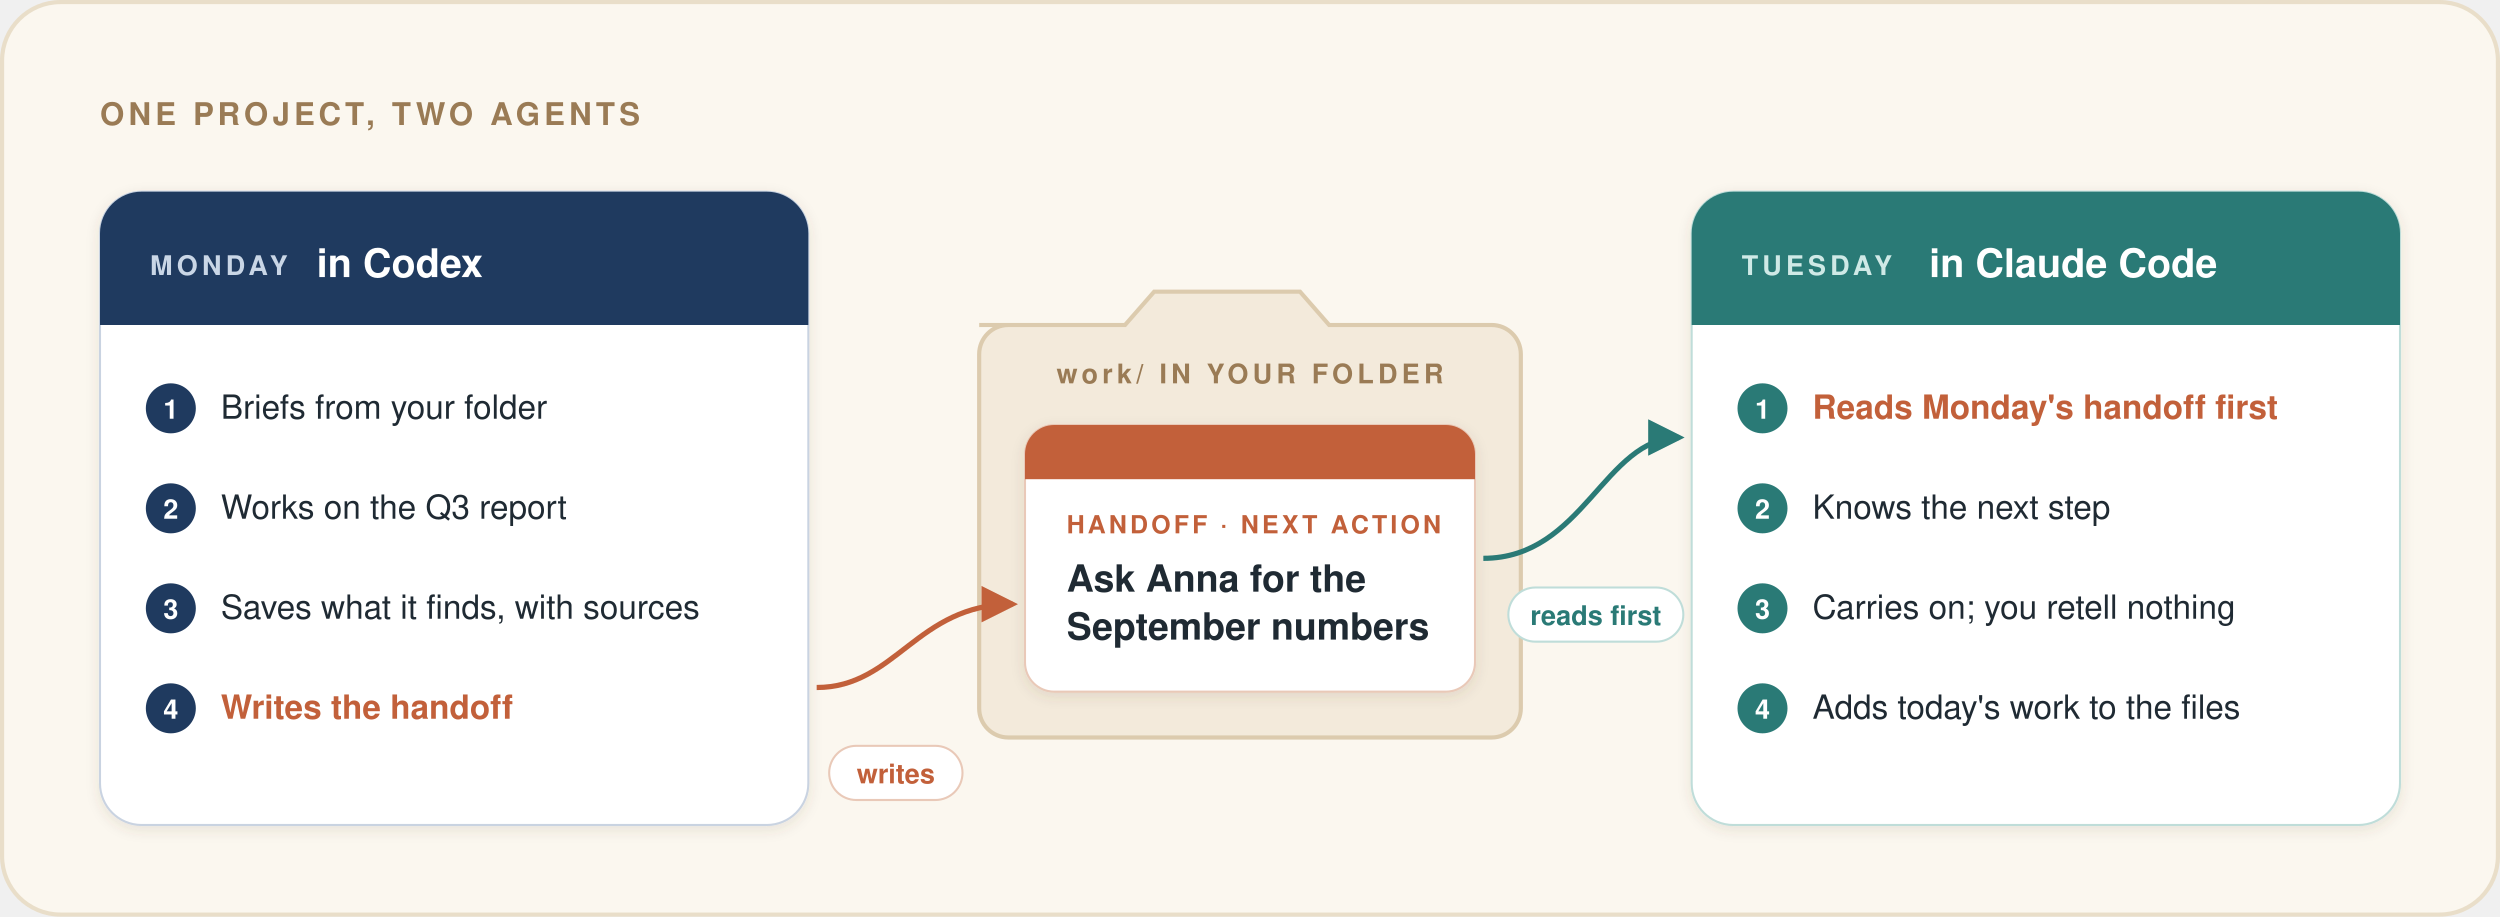
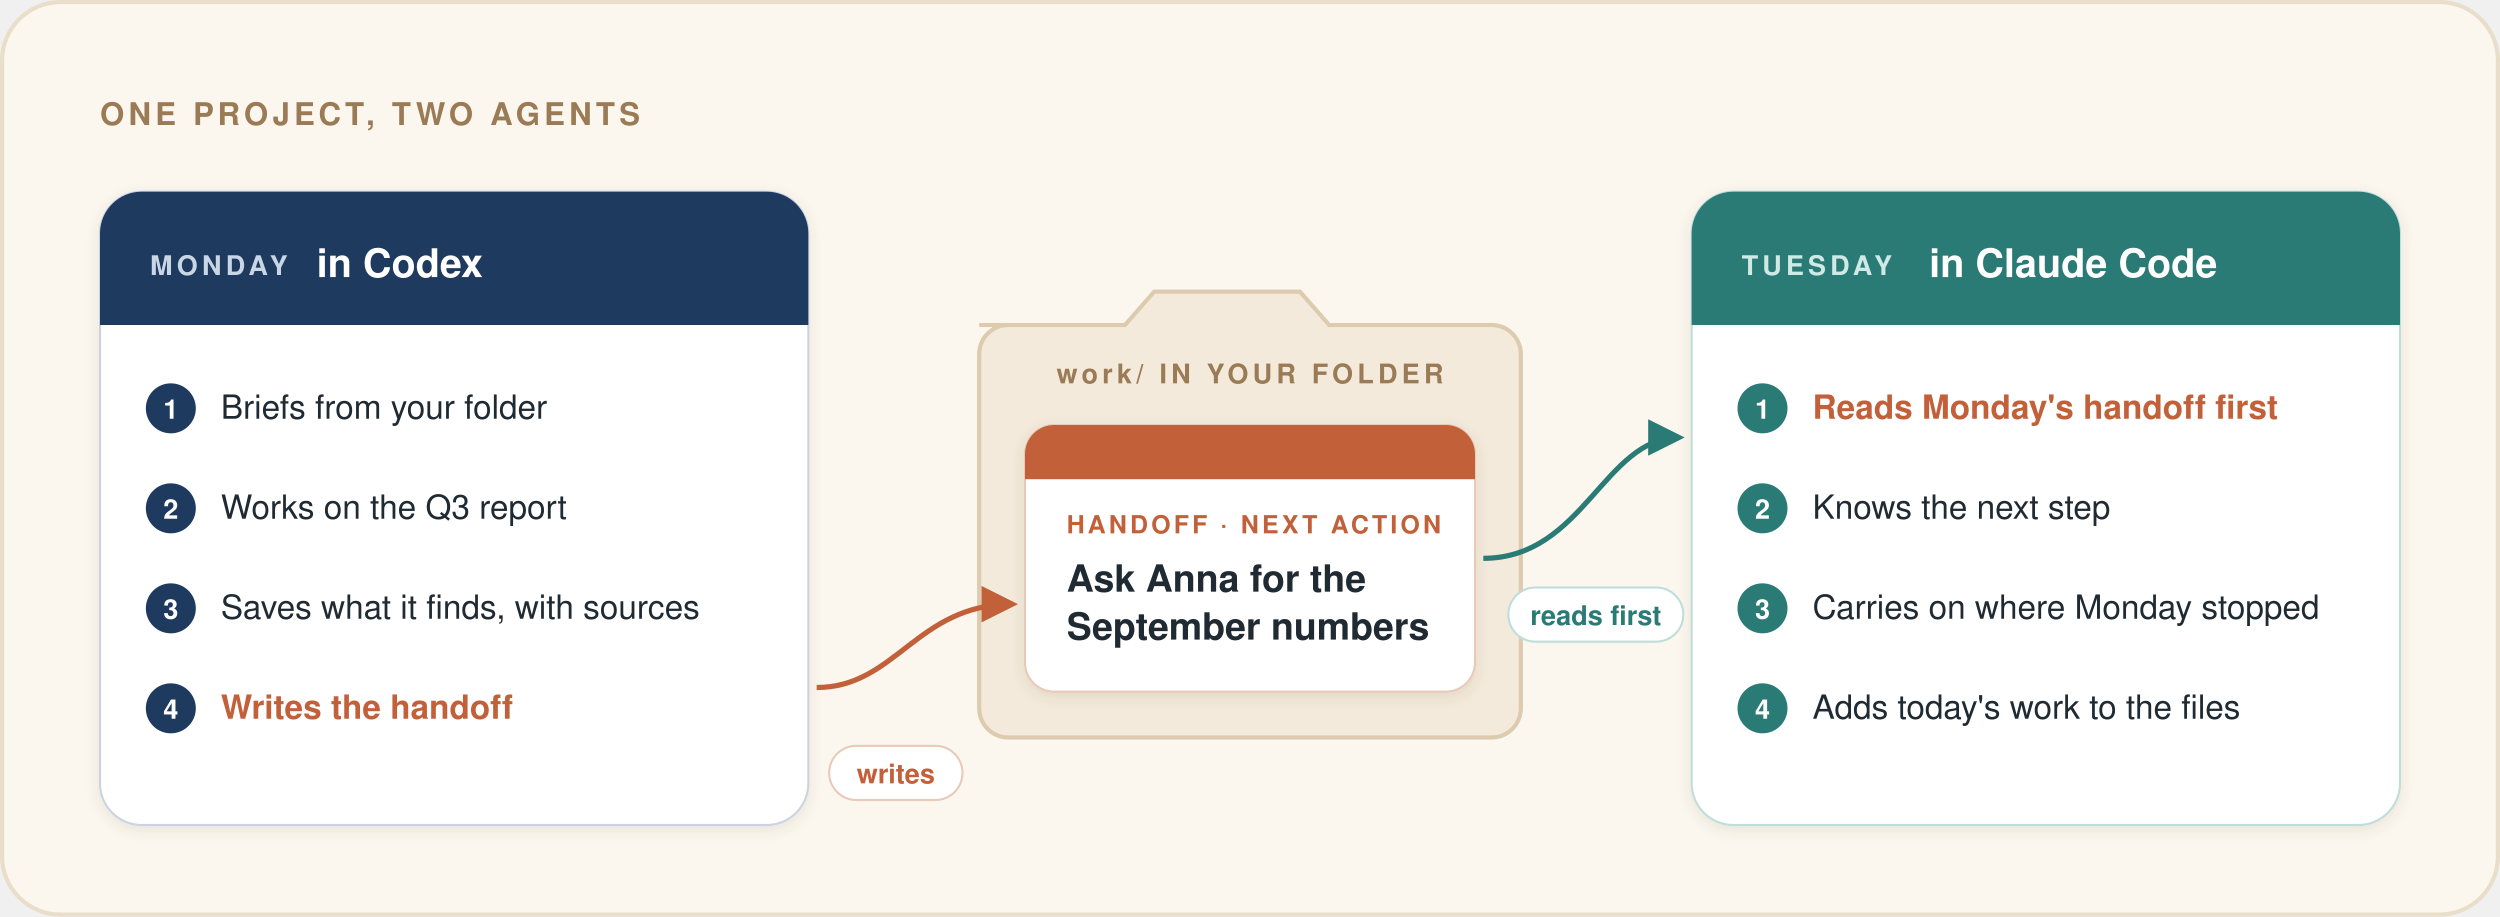
<svg xmlns="http://www.w3.org/2000/svg" viewBox="0 0 1200 440" width="1200" height="440" role="img" aria-labelledby="t d" font-family="'Segoe UI', system-ui, -apple-system, Helvetica, Arial, sans-serif">
  <defs>
    <marker id="aT" viewBox="0 0 10 10" refX="8.5" refY="5" markerWidth="7" markerHeight="7" orient="auto">
      <path d="M0 0 10 5 0 10z" fill="#2A7A76" />
    </marker>
    <marker id="aR" viewBox="0 0 10 10" refX="8.5" refY="5" markerWidth="7" markerHeight="7" orient="auto">
      <path d="M0 0 10 5 0 10z" fill="#C2603A" />
    </marker>
    <filter id="sh" x="-10%" y="-10%" width="120%" height="140%">
      <feDropShadow dx="0" dy="2" stdDeviation="3" flood-color="#5B4A30" flood-opacity="0.12" />
    </filter>
  </defs>
  <rect x="1" y="1" width="1198" height="438" rx="28" fill="#FBF7EF" stroke="#E9DEC9" stroke-width="2" />
  <text x="48" y="60" font-size="15" font-weight="700" letter-spacing="2" fill="#9A7B55">ONE PROJECT, TWO AGENTS</text>
  <g filter="url(#sh)">
    <rect x="48" y="92" width="340" height="304" rx="20" fill="#FFFFFF" stroke="#C9D3E1" />
    <rect x="812" y="92" width="340" height="304" rx="20" fill="#FFFFFF" stroke="#BFDDD9" />
  </g>
  <path d="M48 112a20 20 0 0 1 20-20h300a20 20 0 0 1 20 20v44H48z" fill="#1F3A5F" />
  <path d="M812 112a20 20 0 0 1 20-20h300a20 20 0 0 1 20 20v44H812z" fill="#2A7A76" />
  <text x="72" y="132" font-size="13" font-weight="700" letter-spacing="2" fill="#C9D6E6">MONDAY</text>
  <text x="152" y="133" font-size="19" font-weight="700" fill="#FFFFFF">in Codex</text>
  <text x="836" y="132" font-size="13" font-weight="700" letter-spacing="2" fill="#CFE9E6">TUESDAY</text>
  <text x="926" y="133" font-size="19" font-weight="700" fill="#FFFFFF">in Claude Code</text>
  <g font-size="16" fill="#1F2A33">
    <g fill="#1F3A5F">
      <circle cx="82" cy="196" r="12" />
      <circle cx="82" cy="244" r="12" />
      <circle cx="82" cy="292" r="12" />
      <circle cx="82" cy="340" r="12" />
    </g>
    <g font-size="13" font-weight="700" fill="#FFFFFF" text-anchor="middle">
      <text x="82" y="201">1</text>
      <text x="82" y="249">2</text>
      <text x="82" y="297">3</text>
      <text x="82" y="345">4</text>
    </g>
    <text x="106" y="201">Briefs from your folder</text>
    <text x="106" y="249">Works on the Q3 report</text>
    <text x="106" y="297">Saves what it finds, with sources</text>
    <text x="106" y="345" font-weight="700" fill="#C2603A">Writes the handoff</text>
    <g fill="#2A7A76">
      <circle cx="846" cy="196" r="12" />
      <circle cx="846" cy="244" r="12" />
      <circle cx="846" cy="292" r="12" />
      <circle cx="846" cy="340" r="12" />
    </g>
    <g font-size="13" font-weight="700" fill="#FFFFFF" text-anchor="middle">
      <text x="846" y="201">1</text>
      <text x="846" y="249">2</text>
      <text x="846" y="297">3</text>
      <text x="846" y="345">4</text>
    </g>
    <text x="870" y="201" font-weight="700" fill="#C2603A">Reads Monday's handoff first</text>
    <text x="870" y="249">Knows the next step</text>
-     <text x="870" y="297">Carries on; you retell nothing</text>
+     <text x="870" y="297">Carries on where Monday stopped</text>
    <text x="870" y="345">Adds today's work to the files</text>
  </g>
  <path d="M470 156h70l14-16h70l14 16h78a14 14 0 0 1 14 14v170a14 14 0 0 1-14 14H484a14 14 0 0 1-14-14V170a14 14 0 0 1 14-14Z" fill="#F3EADB" stroke="#DCCBAE" stroke-width="2" />
  <text x="600" y="184" font-size="13" font-weight="700" letter-spacing="2" fill="#9A7B55" text-anchor="middle">work/  IN YOUR FOLDER</text>
  <g filter="url(#sh)">
    <rect x="492" y="204" width="216" height="128" rx="14" fill="#FFFFFF" stroke="#E9C9B8" />
  </g>
  <path d="M492 218a14 14 0 0 1 14-14h188a14 14 0 0 1 14 14v12H492z" fill="#C2603A" />
  <text x="512" y="256" font-size="12" font-weight="700" letter-spacing="1.5" fill="#C2603A">HANDOFF · NEXT ACTION</text>
  <text x="512" y="284" font-size="18" font-weight="700" fill="#1F2A33">Ask Anna for the</text>
  <text x="512" y="307" font-size="18" font-weight="700" fill="#1F2A33">September numbers</text>
  <path d="M392 330C430 330 440 290 486 290" fill="none" stroke="#C2603A" stroke-width="2.5" marker-end="url(#aR)" />
  <path d="M712 268C760 268 770 210 806 210" fill="none" stroke="#2A7A76" stroke-width="2.5" marker-end="url(#aT)" />
  <g font-size="13" font-weight="600" text-anchor="middle">
    <rect x="398" y="358" width="64" height="26" rx="13" fill="#FFFFFF" stroke="#E9C9B8" />
    <text x="430" y="376" fill="#C2603A">writes</text>
    <rect x="724" y="282" width="84" height="26" rx="13" fill="#FFFFFF" stroke="#BFDDD9" />
    <text x="766" y="300" fill="#2A7A76">reads first</text>
  </g>
</svg>
